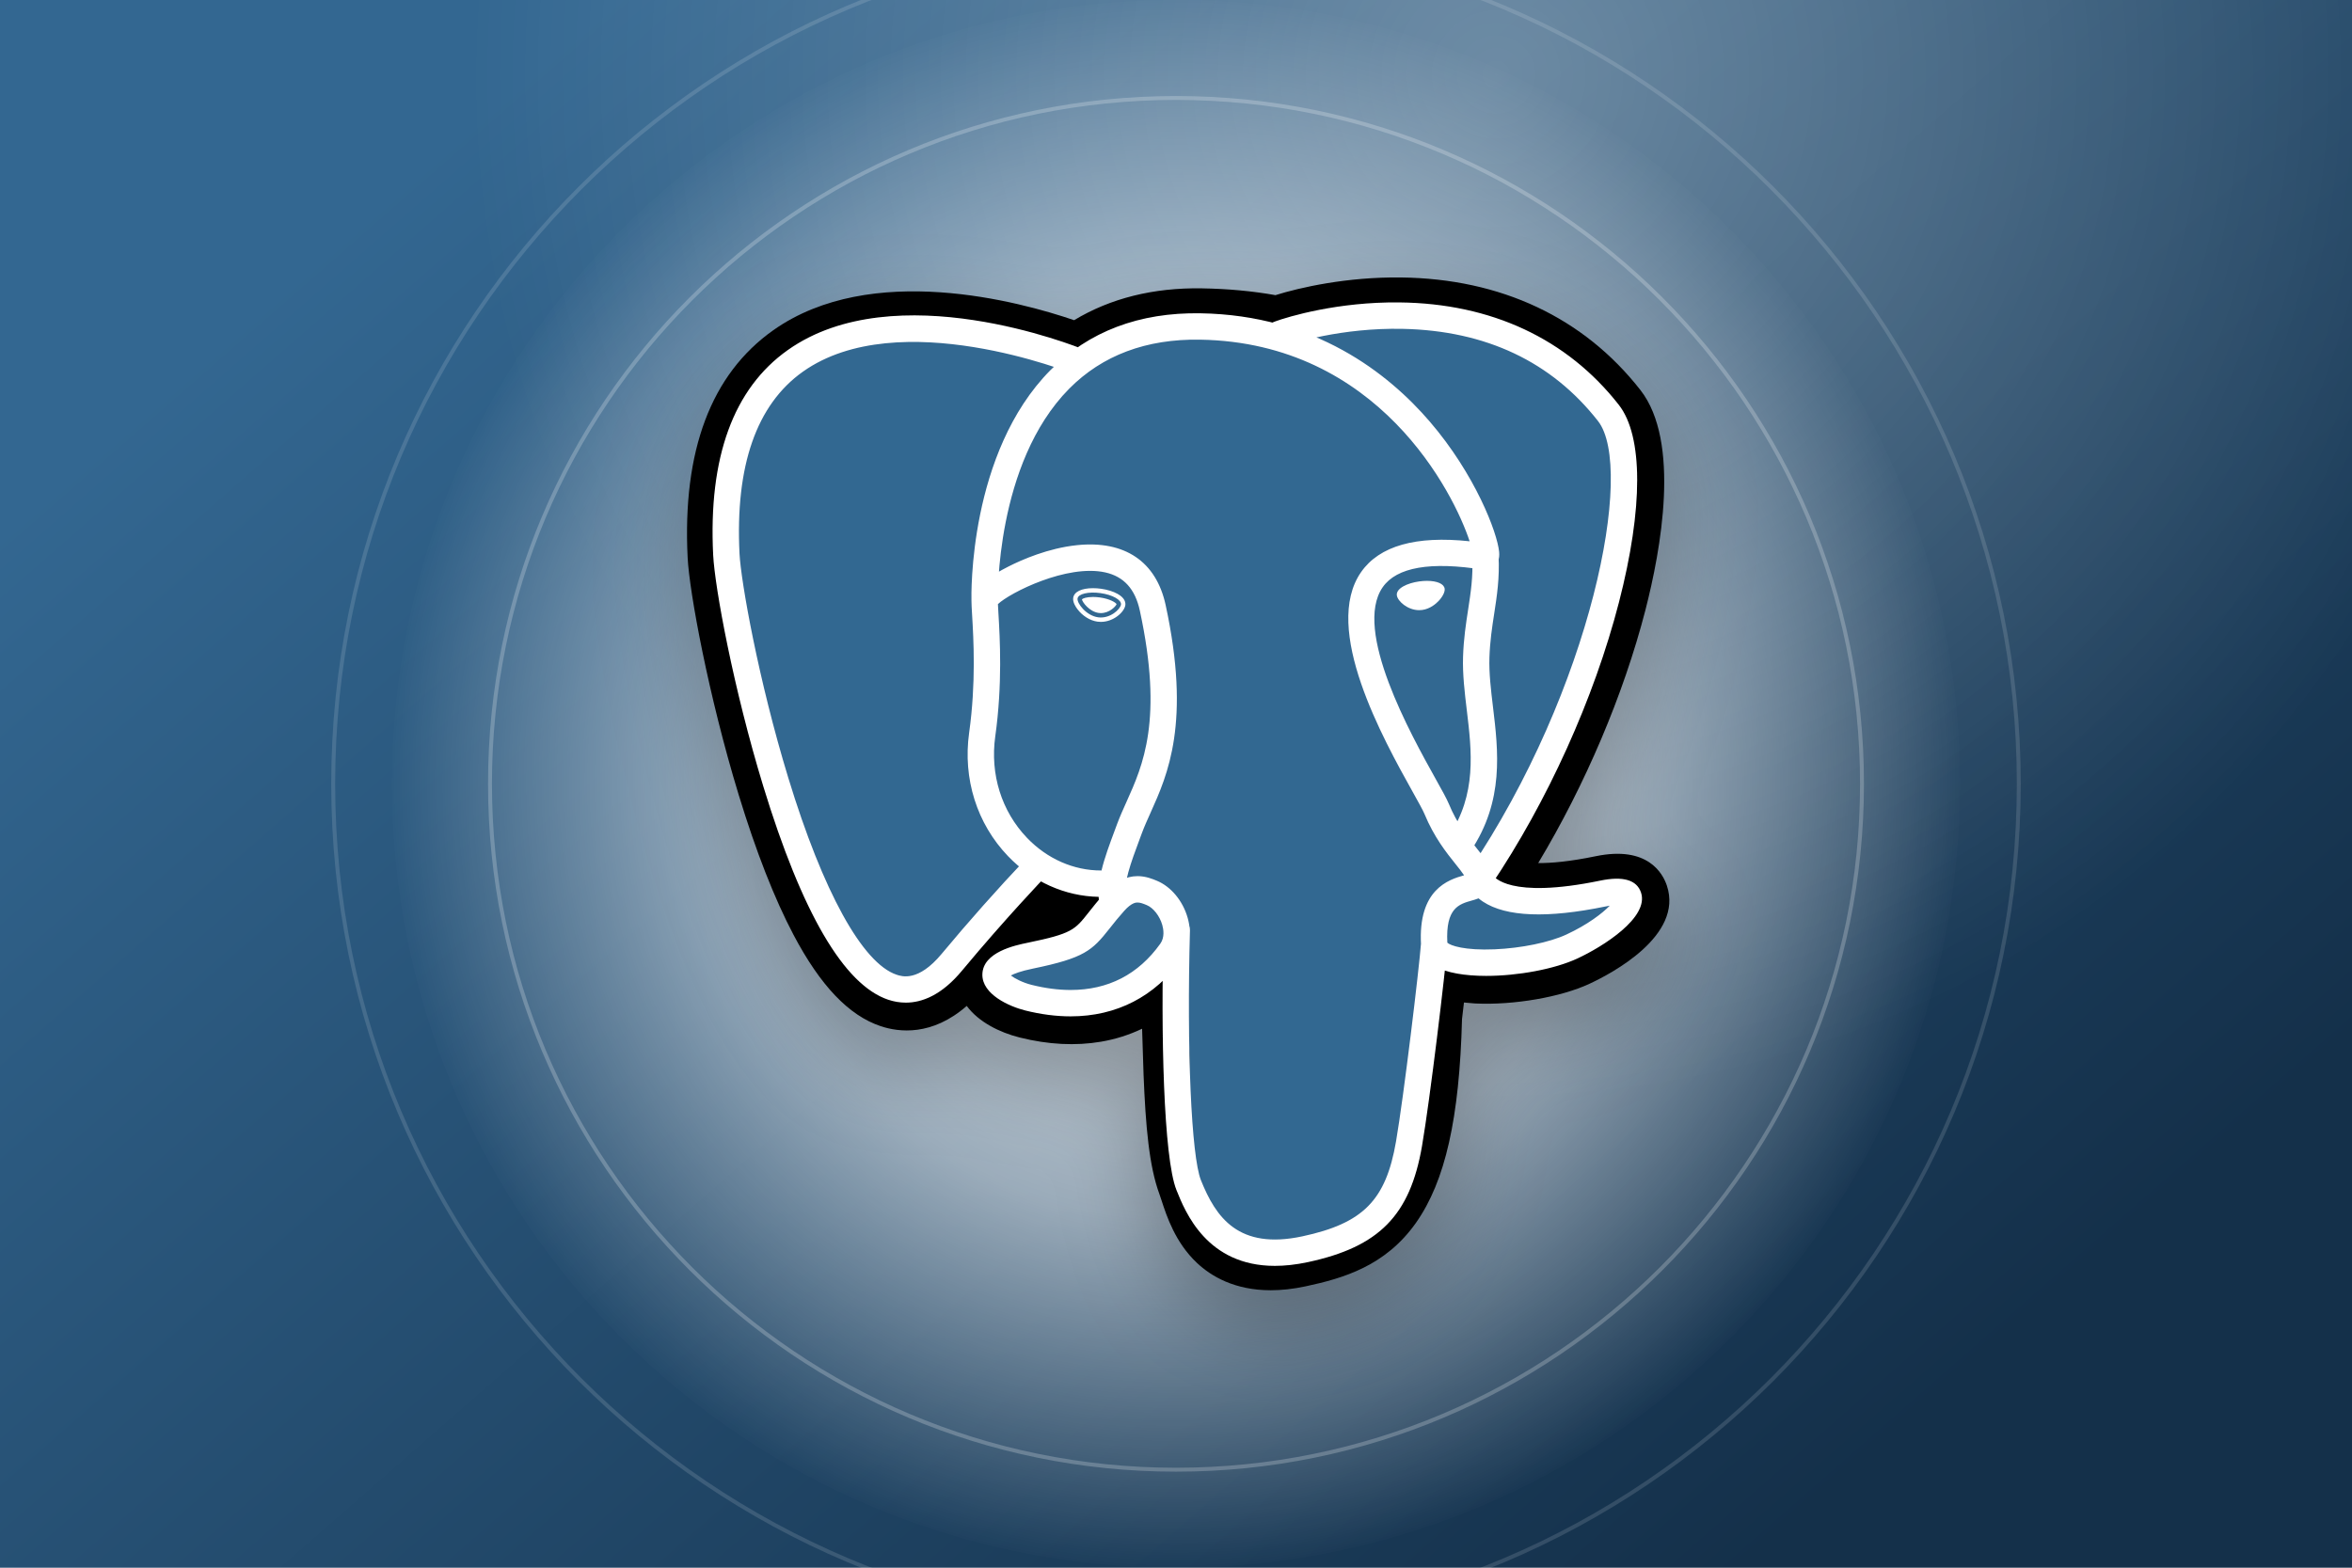
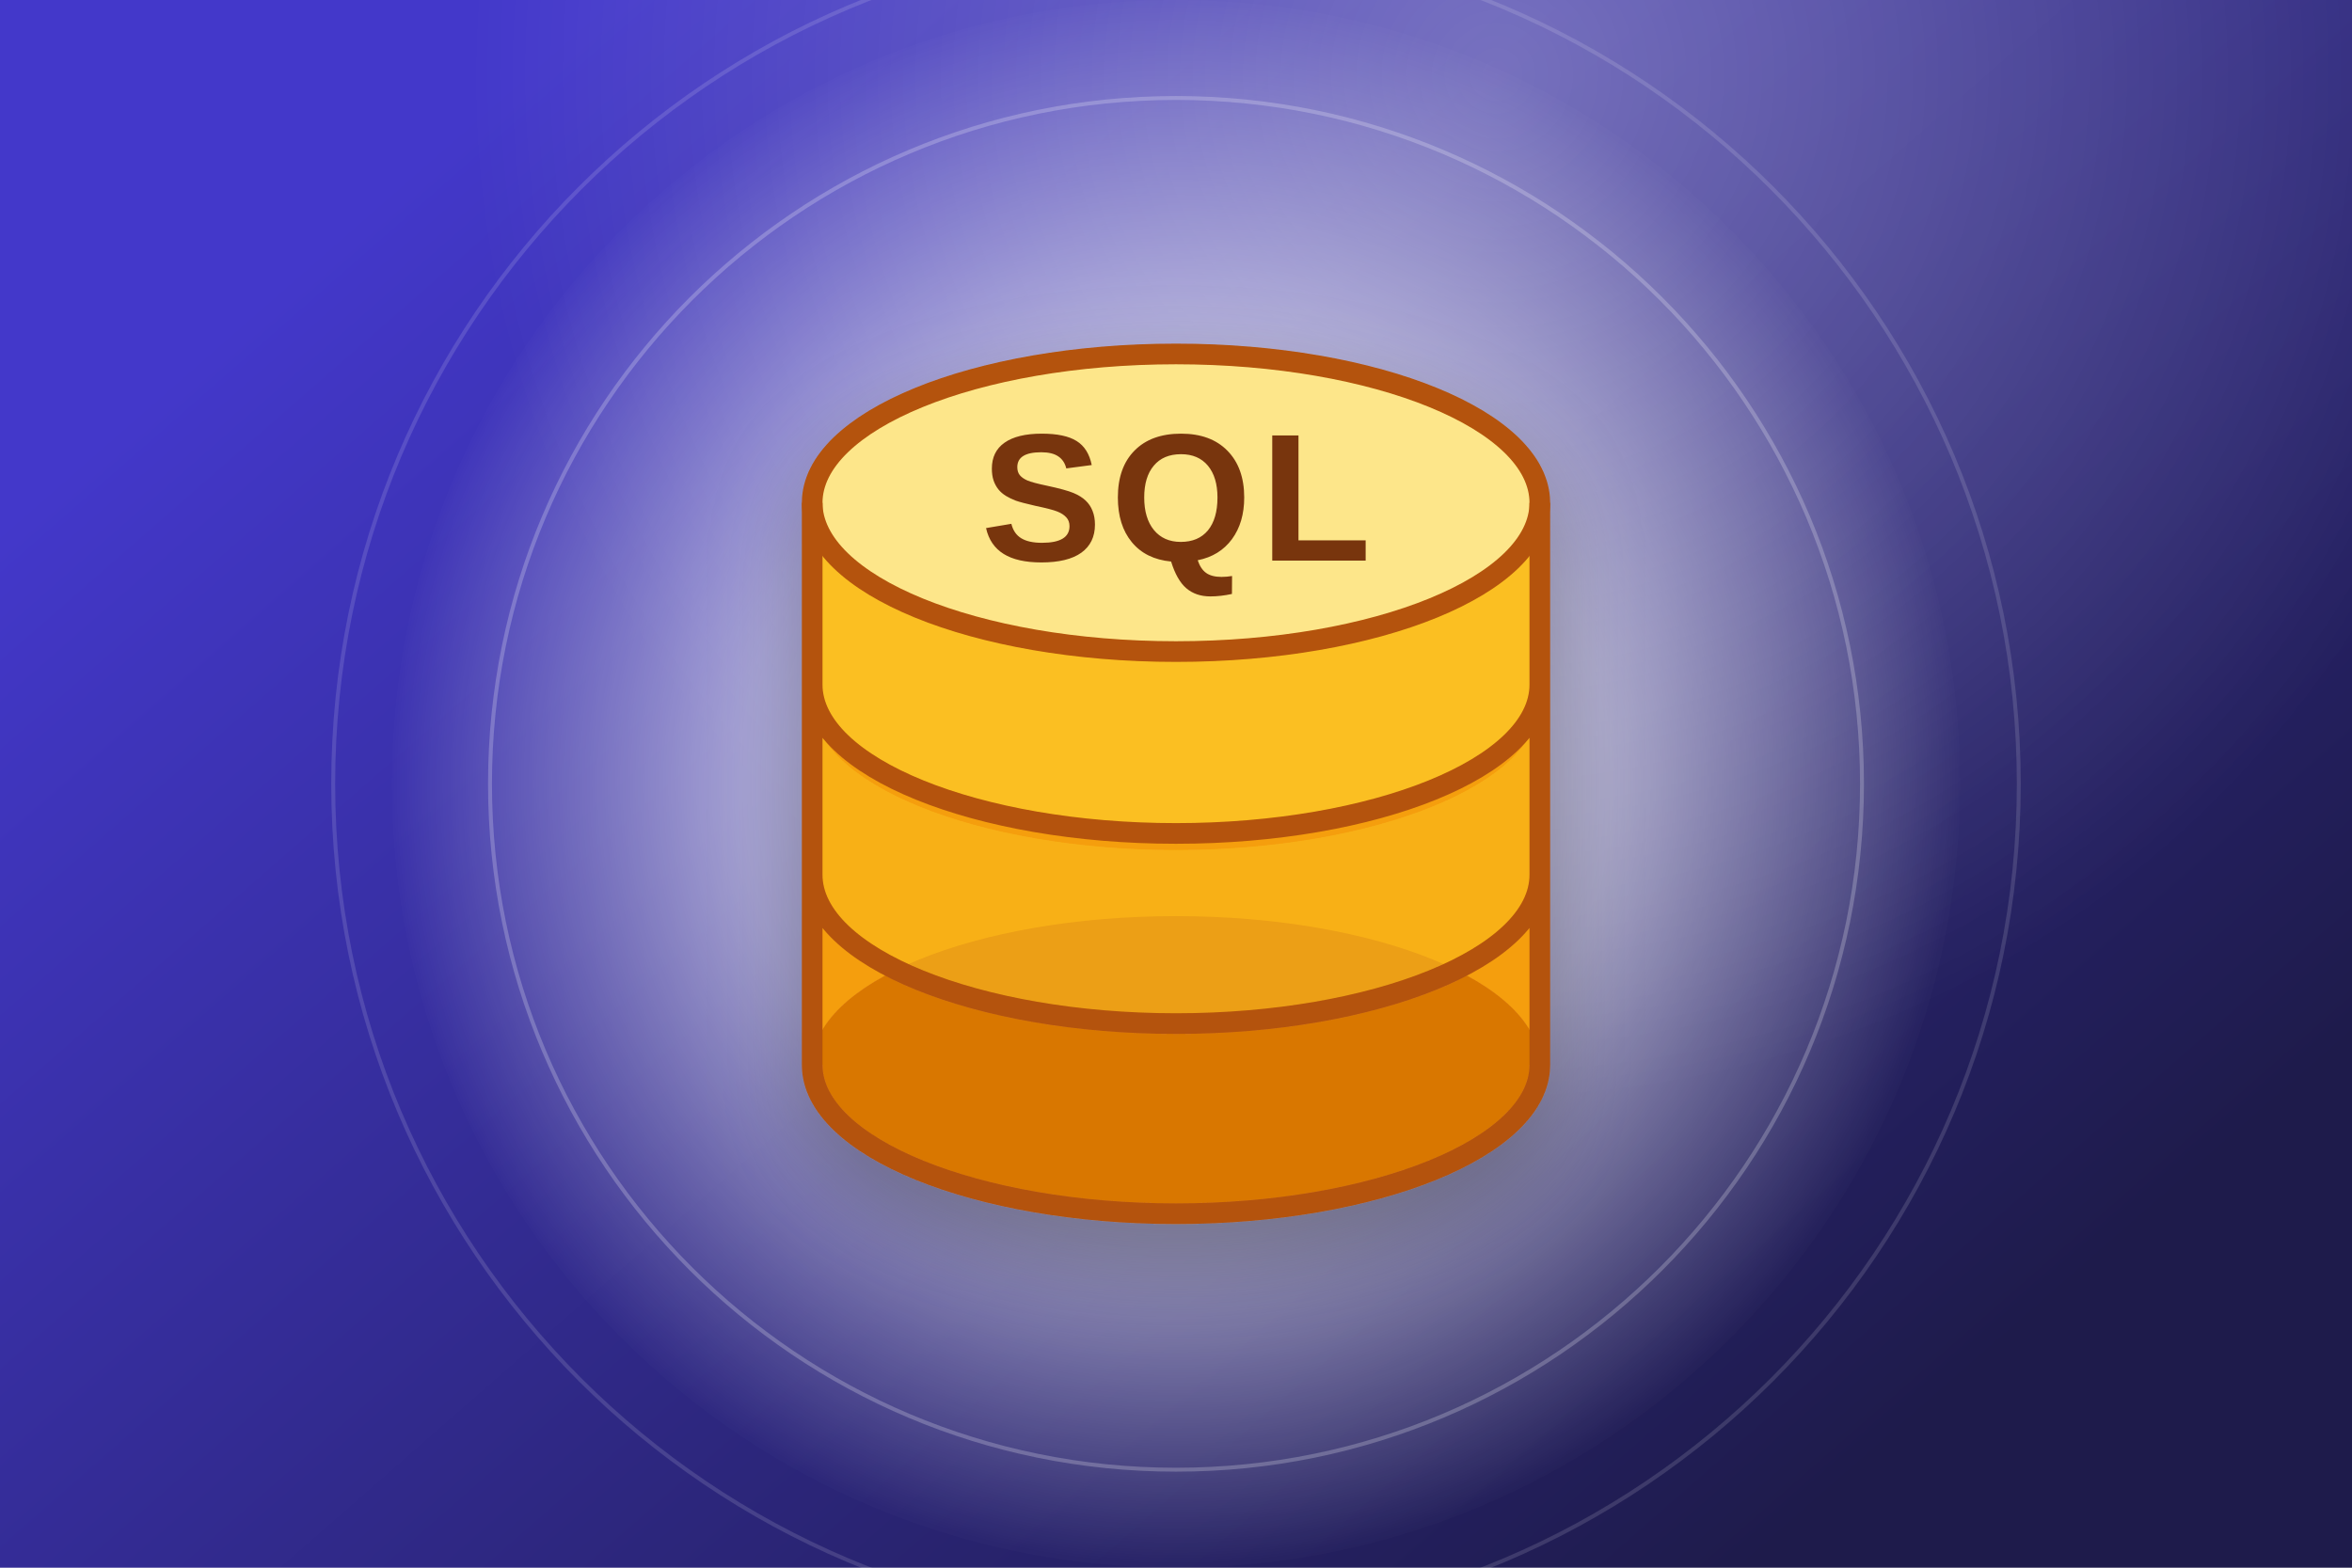
<svg xmlns="http://www.w3.org/2000/svg" viewBox="0 0 1200 800" width="1200" height="800">
  <defs>
    <linearGradient id="bg" gradientTransform="rotate(38 .5 .5)">
-       <stop offset="0" stop-color="#336791" />
-       <stop offset="1" stop-color="#14304a" />
+       <stop offset="0" stop-color="#4338ca" />
+       <stop offset="1" stop-color="#1e1b4b" />
    </linearGradient>
    <radialGradient id="glow">
      <stop offset="0" stop-color="#fff" stop-opacity=".32" />
      <stop offset="1" stop-color="#fff" stop-opacity="0" />
    </radialGradient>
    <radialGradient id="spot">
      <stop offset="0" stop-color="#fff" stop-opacity=".92" />
      <stop offset=".55" stop-color="#fff" stop-opacity=".55" />
      <stop offset="1" stop-color="#fff" stop-opacity="0" />
    </radialGradient>
    <filter id="shadow" x="-40%" y="-40%" width="180%" height="180%">
      <feDropShadow dx="0" dy="18" stdDeviation="22" flood-color="#000" flood-opacity=".28" />
    </filter>
  </defs>
  <rect width="1200" height="800" fill="url(#bg)" />
  <circle cx="763" cy="40" r="520" fill="url(#glow)" />
  <circle cx="600" cy="400" r="400" fill="url(#spot)" />
  <circle cx="600" cy="400" r="350" fill="none" stroke="#fff" stroke-opacity="0.22" stroke-width="2" />
  <circle cx="600" cy="400" r="430" fill="none" stroke="#fff" stroke-opacity="0.13" stroke-width="2" />
  <g filter="url(#shadow)">
    <svg x="330" y="130" width="540" height="540" viewBox="0 0 128 128">
-       <path d="M93.809 92.112c.785-6.533.55-7.492 5.416-6.433l1.235.108c3.742.17 8.637-.602 11.513-1.938 6.191-2.873 9.861-7.668 3.758-6.409-13.924 2.873-14.881-1.842-14.881-1.842 14.703-21.815 20.849-49.508 15.543-56.287-14.47-18.489-39.517-9.746-39.936-9.52l-.134.025c-2.751-.571-5.83-.912-9.289-.968-6.301-.104-11.082 1.652-14.709 4.402 0 0-44.683-18.409-42.604 23.151.442 8.841 12.672 66.898 27.26 49.362 5.332-6.412 10.484-11.834 10.484-11.834 2.558 1.699 5.622 2.567 8.834 2.255l.249-.212c-.078.796-.044 1.575.099 2.497-3.757 4.199-2.653 4.936-10.166 6.482-7.602 1.566-3.136 4.355-.221 5.084 3.535.884 11.712 2.136 17.238-5.598l-.22.882c1.474 1.18 1.375 8.477 1.583 13.69.209 5.214.558 10.079 1.621 12.948 1.063 2.868 2.317 10.256 12.191 8.14 8.252-1.764 14.561-4.309 15.136-27.985" />
-       <path d="M75.458 125.256c-4.367 0-7.211-1.689-8.938-3.32-2.607-2.46-3.641-5.629-4.259-7.522l-.267-.79c-1.244-3.358-1.666-8.193-1.916-14.419-.038-.935-.064-1.898-.093-2.919-.021-.747-.047-1.684-.085-2.664a18.8 18.8 0 01-4.962 1.568c-3.079.526-6.389.356-9.84-.507-2.435-.609-4.965-1.871-6.407-3.82-4.203 3.681-8.212 3.182-10.396 2.453-3.853-1.285-7.301-4.896-10.542-11.037-2.309-4.375-4.542-10.075-6.638-16.943-3.65-11.96-5.969-24.557-6.175-28.693C4.292 23.698 7.777 14.44 15.296 9.129 27.157.751 45.128 5.678 51.68 7.915c4.402-2.653 9.581-3.944 15.433-3.851 3.143.051 6.136.327 8.916.823 2.9-.912 8.628-2.221 15.185-2.139 12.081.144 22.092 4.852 28.949 13.615 4.894 6.252 2.474 19.381.597 26.651-2.642 10.226-7.271 21.102-12.957 30.57 1.544.011 3.781-.174 6.961-.831 6.274-1.295 8.109 2.069 8.607 3.575 1.995 6.042-6.677 10.608-9.382 11.864-3.466 1.609-9.117 2.589-13.745 2.377l-.202-.013-1.216-.107-.12 1.014-.116.991c-.311 11.999-2.025 19.598-5.552 24.619-3.697 5.264-8.835 6.739-13.361 7.709-1.544.33-2.947.474-4.219.474zm-9.19-43.671c2.819 2.256 3.066 6.501 3.287 14.434.028.99.054 1.927.089 2.802.106 2.65.355 8.855 1.327 11.477.137.371.26.747.39 1.146 1.083 3.316 1.626 4.979 6.309 3.978 3.931-.843 5.952-1.599 7.534-3.851 2.299-3.274 3.585-9.86 3.821-19.575l4.783.116-4.75-.57.14-1.186c.455-3.91.783-6.734 3.396-8.602 2.097-1.498 4.486-1.353 6.389-1.01-2.091-1.58-2.669-3.433-2.823-4.193l-.399-1.965 1.121-1.663c6.457-9.58 11.781-21.354 14.609-32.304 2.906-11.251 2.02-17.226 1.134-18.356-11.729-14.987-32.068-8.799-34.192-8.097l-.359.194-1.8.335-.922-.191c-2.542-.528-5.366-.82-8.393-.869-4.756-.08-8.593 1.044-11.739 3.431l-2.183 1.655-2.533-1.043c-5.412-2.213-21.308-6.662-29.696-.721-4.656 3.298-6.777 9.76-6.305 19.207.156 3.119 2.275 14.926 5.771 26.377 4.831 15.825 9.221 21.082 11.054 21.693.32.108 1.15-.537 1.976-1.529a270.708 270.708 0 0110.694-12.07l2.77-2.915 3.349 2.225c1.35.897 2.839 1.406 4.368 1.502l7.987-6.812-1.157 11.808c-.026.265-.039.626.065 1.296l.348 2.238-1.51 1.688-.174.196 4.388 2.025 1.836-2.301z" />
-       <path fill="#336791" d="M115.731 77.44c-13.925 2.873-14.882-1.842-14.882-1.842 14.703-21.816 20.849-49.51 15.545-56.287C101.924.823 76.875 9.566 76.457 9.793l-.135.024c-2.751-.571-5.83-.911-9.291-.967-6.301-.103-11.08 1.652-14.707 4.402 0 0-44.684-18.408-42.606 23.151.442 8.842 12.672 66.899 27.26 49.363 5.332-6.412 10.483-11.834 10.483-11.834 2.559 1.699 5.622 2.567 8.833 2.255l.25-.212c-.078.796-.042 1.575.1 2.497-3.758 4.199-2.654 4.936-10.167 6.482-7.602 1.566-3.136 4.355-.22 5.084 3.534.884 11.712 2.136 17.237-5.598l-.221.882c1.473 1.18 2.507 7.672 2.334 13.557-.174 5.885-.29 9.926.871 13.082 1.16 3.156 2.316 10.256 12.192 8.14 8.252-1.768 12.528-6.351 13.124-13.995.422-5.435 1.377-4.631 1.438-9.49l.767-2.3c.884-7.367.14-9.743 5.225-8.638l1.235.108c3.742.17 8.639-.602 11.514-1.938 6.19-2.871 9.861-7.667 3.758-6.408z" />
-       <path fill="#fff" d="M75.957 122.307c-8.232 0-10.84-6.519-11.907-9.185-1.562-3.907-1.899-19.069-1.551-31.503a1.59 1.59 0 011.64-1.55 1.594 1.594 0 011.55 1.639c-.401 14.341.168 27.337 1.324 30.229 1.804 4.509 4.54 8.453 12.275 6.796 7.343-1.575 10.093-4.359 11.318-11.46.94-5.449 2.799-20.951 3.028-24.01a1.593 1.593 0 011.71-1.472 1.597 1.597 0 011.472 1.71c-.239 3.185-2.089 18.657-3.065 24.315-1.446 8.387-5.185 12.191-13.794 14.037-1.463.313-2.792.453-4 .454zM31.321 90.466a6.71 6.71 0 01-2.116-.35c-5.347-1.784-10.44-10.492-15.138-25.885-3.576-11.717-5.842-23.947-6.041-27.922-.589-11.784 2.445-20.121 9.02-24.778 13.007-9.216 34.888-.44 35.813-.062a1.596 1.596 0 01-1.207 2.955c-.211-.086-21.193-8.492-32.768-.285-5.622 3.986-8.203 11.392-7.672 22.011.167 3.349 2.284 15.285 5.906 27.149 4.194 13.742 8.967 22.413 13.096 23.79.648.216 2.62.873 5.439-2.517A245.272 245.272 0 0145.88 73.046a1.596 1.596 0 012.304 2.208c-.048.05-4.847 5.067-10.077 11.359-2.477 2.979-4.851 3.853-6.786 3.853zm69.429-13.445a1.596 1.596 0 01-1.322-2.487c14.863-22.055 20.08-48.704 15.612-54.414-5.624-7.186-13.565-10.939-23.604-11.156-7.433-.16-13.341 1.738-14.307 2.069l-.243.099c-.971.305-1.716-.227-1.997-.849a1.6 1.6 0 01.631-2.025c.046-.027.192-.089.429-.176l-.021.006.021-.007c1.641-.601 7.639-2.4 15.068-2.315 11.108.118 20.284 4.401 26.534 12.388 2.957 3.779 2.964 12.485.019 23.887-3.002 11.625-8.651 24.118-15.497 34.277-.306.457-.81.703-1.323.703zm.76 10.21c-2.538 0-4.813-.358-6.175-1.174-1.4-.839-1.667-1.979-1.702-2.584-.382-6.71 3.32-7.878 5.208-8.411-.263-.398-.637-.866-1.024-1.349-1.101-1.376-2.609-3.26-3.771-6.078-.182-.44-.752-1.463-1.412-2.648-3.579-6.418-11.026-19.773-6.242-26.612 2.214-3.165 6.623-4.411 13.119-3.716C97.6 28.837 88.5 10.625 66.907 10.271c-6.494-.108-11.82 1.889-15.822 5.93-8.96 9.049-8.636 25.422-8.631 25.586a1.595 1.595 0 11-3.19.084c-.02-.727-.354-17.909 9.554-27.916C53.455 9.272 59.559 6.96 66.96 7.081c13.814.227 22.706 7.25 27.732 13.101 5.479 6.377 8.165 13.411 8.386 15.759.165 1.746-1.088 2.095-1.341 2.147l-.576.013c-6.375-1.021-10.465-.312-12.156 2.104-3.639 5.201 3.406 17.834 6.414 23.229.768 1.376 1.322 2.371 1.576 2.985.988 2.396 2.277 4.006 3.312 5.3.911 1.138 1.7 2.125 1.982 3.283.131.23 1.99 2.98 13.021.703 2.765-.57 4.423-.083 4.93 1.45.997 3.015-4.597 6.532-7.694 7.97-2.775 1.29-7.204 2.106-11.036 2.106zm-4.696-4.021c.35.353 2.101.962 5.727.806 3.224-.138 6.624-.839 8.664-1.786 2.609-1.212 4.351-2.567 5.253-3.492l-.5.092c-7.053 1.456-12.042 1.262-14.828-.577a6.162 6.162 0 01-.54-.401c-.302.119-.581.197-.78.253-1.58.443-3.214.902-2.996 5.105zm-45.562 8.915c-1.752 0-3.596-.239-5.479-.71-1.951-.488-5.24-1.957-5.19-4.37.057-2.707 3.994-3.519 5.476-3.824 5.354-1.103 5.703-1.545 7.376-3.67.488-.619 1.095-1.39 1.923-2.314 1.229-1.376 2.572-2.073 3.992-2.073.989 0 1.8.335 2.336.558 1.708.708 3.133 2.42 3.719 4.467.529 1.847.276 3.625-.71 5.006-3.237 4.533-7.886 6.93-13.443 6.93zm-7.222-4.943c.481.372 1.445.869 2.518 1.137 1.631.408 3.213.615 4.705.615 4.546 0 8.196-1.882 10.847-5.594.553-.774.387-1.757.239-2.274-.31-1.083-1.08-2.068-1.873-2.397-.43-.178-.787-.314-1.115-.314-.176 0-.712 0-1.614 1.009a41.146 41.146 0 00-1.794 2.162c-2.084 2.646-3.039 3.544-9.239 4.821-1.513.31-2.289.626-2.674.835zm12.269-7.36a1.596 1.596 0 01-1.575-1.354 8.218 8.218 0 01-.08-.799c-4.064-.076-7.985-1.82-10.962-4.926-3.764-3.927-5.477-9.368-4.699-14.927.845-6.037.529-11.366.359-14.229-.047-.796-.081-1.371-.079-1.769.003-.505.013-1.844 4.489-4.113 1.592-.807 4.784-2.215 8.271-2.576 5.777-.597 9.585 1.976 10.725 7.246 3.077 14.228.244 20.521-1.825 25.117-.385.856-.749 1.664-1.04 2.447l-.257.69c-1.093 2.931-2.038 5.463-1.748 7.354a1.595 1.595 0 01-1.335 1.819l-.244.02zM42.464 42.26l.062 1.139c.176 2.974.504 8.508-.384 14.86-.641 4.585.759 9.06 3.843 12.276 2.437 2.542 5.644 3.945 8.94 3.945h.068c.369-1.555.982-3.197 1.642-4.966l.255-.686c.329-.884.714-1.74 1.122-2.646 1.991-4.424 4.47-9.931 1.615-23.132-.565-2.615-1.936-4.128-4.189-4.627-4.628-1.022-11.525 2.459-12.974 3.837zm9.63-.677c-.08.564 1.033 2.07 2.485 2.271 1.449.203 2.689-.975 2.768-1.539.079-.564-1.033-1.186-2.485-1.388-1.451-.202-2.691.092-2.768.656zm2.818 2.826l-.407-.028c-.9-.125-1.81-.692-2.433-1.518-.219-.29-.576-.852-.505-1.354.101-.736.999-1.177 2.4-1.177.313 0 .639.023.967.069.766.106 1.477.327 2.002.62.91.508.977 1.075.936 1.368-.112.813-1.405 2.02-2.96 2.02zm-2.289-2.732c.045.348.907 1.496 2.029 1.651l.261.018c1.036 0 1.81-.815 1.901-1.082-.096-.182-.762-.634-2.025-.81a5.823 5.823 0 00-.821-.059c-.812 0-1.243.183-1.345.282zm43.605-1.245c.079.564-1.033 2.07-2.484 2.272-1.45.202-2.691-.975-2.771-1.539-.076-.564 1.036-1.187 2.486-1.388 1.45-.203 2.689.092 2.769.655zm-2.819 2.56c-1.396 0-2.601-1.086-2.7-1.791-.115-.846 1.278-1.489 2.712-1.688.316-.044.629-.066.93-.066 1.238 0 2.058.363 2.14.949.053.379-.238.964-.739 1.492-.331.347-1.026.948-1.973 1.079l-.37.025zm.943-3.013c-.276 0-.564.021-.856.061-1.441.201-2.301.779-2.259 1.089.048.341.968 1.332 2.173 1.332l.297-.021c.787-.109 1.378-.623 1.66-.919.443-.465.619-.903.598-1.052-.028-.198-.56-.49-1.613-.49zm3.965 32.843a1.594 1.594 0 01-1.324-2.483c3.398-5.075 2.776-10.25 2.175-15.255-.257-2.132-.521-4.337-.453-6.453.07-2.177.347-3.973.614-5.71.317-2.058.617-4.002.493-6.31a1.595 1.595 0 113.186-.172c.142 2.638-.197 4.838-.525 6.967-.253 1.643-.515 3.342-.578 5.327-.061 1.874.178 3.864.431 5.97.64 5.322 1.365 11.354-2.691 17.411a1.596 1.596 0 01-1.328.708z" />
+       <path fill="#f59e0b" d="M20 30v68c0 10 20 18 44 18s44-8 44-18V30z" />
+       <ellipse cx="64" cy="98" rx="44" ry="18" fill="#d97706" />
+       <path fill="#fbbf24" d="M20 30v22c0 10 20 18 44 18s44-8 44-18V30z" />
+       <path fill="#fbbf24" d="M20 54v22c0 10 20 18 44 18s44-8 44-18V54c0 10-20 18-44 18S20 64 20 54z" opacity=".55" />
+       <ellipse cx="64" cy="30" rx="44" ry="18" fill="#fde68a" />
+       <ellipse cx="64" cy="30" rx="44" ry="18" fill="none" stroke="#b45309" stroke-width="2.5" />
+       <path fill="none" stroke="#b45309" stroke-width="2.5" d="M20 30v68c0 10 20 18 44 18s44-8 44-18V30M20 52c0 10 20 18 44 18s44-8 44-18M20 75c0 10 20 18 44 18s44-8 44-18" />
+       <text x="64" y="37" text-anchor="middle" font-family="Arial, Helvetica, sans-serif" font-weight="900" font-size="22" fill="#78350f" letter-spacing="1">SQL</text>
    </svg>
  </g>
</svg>
